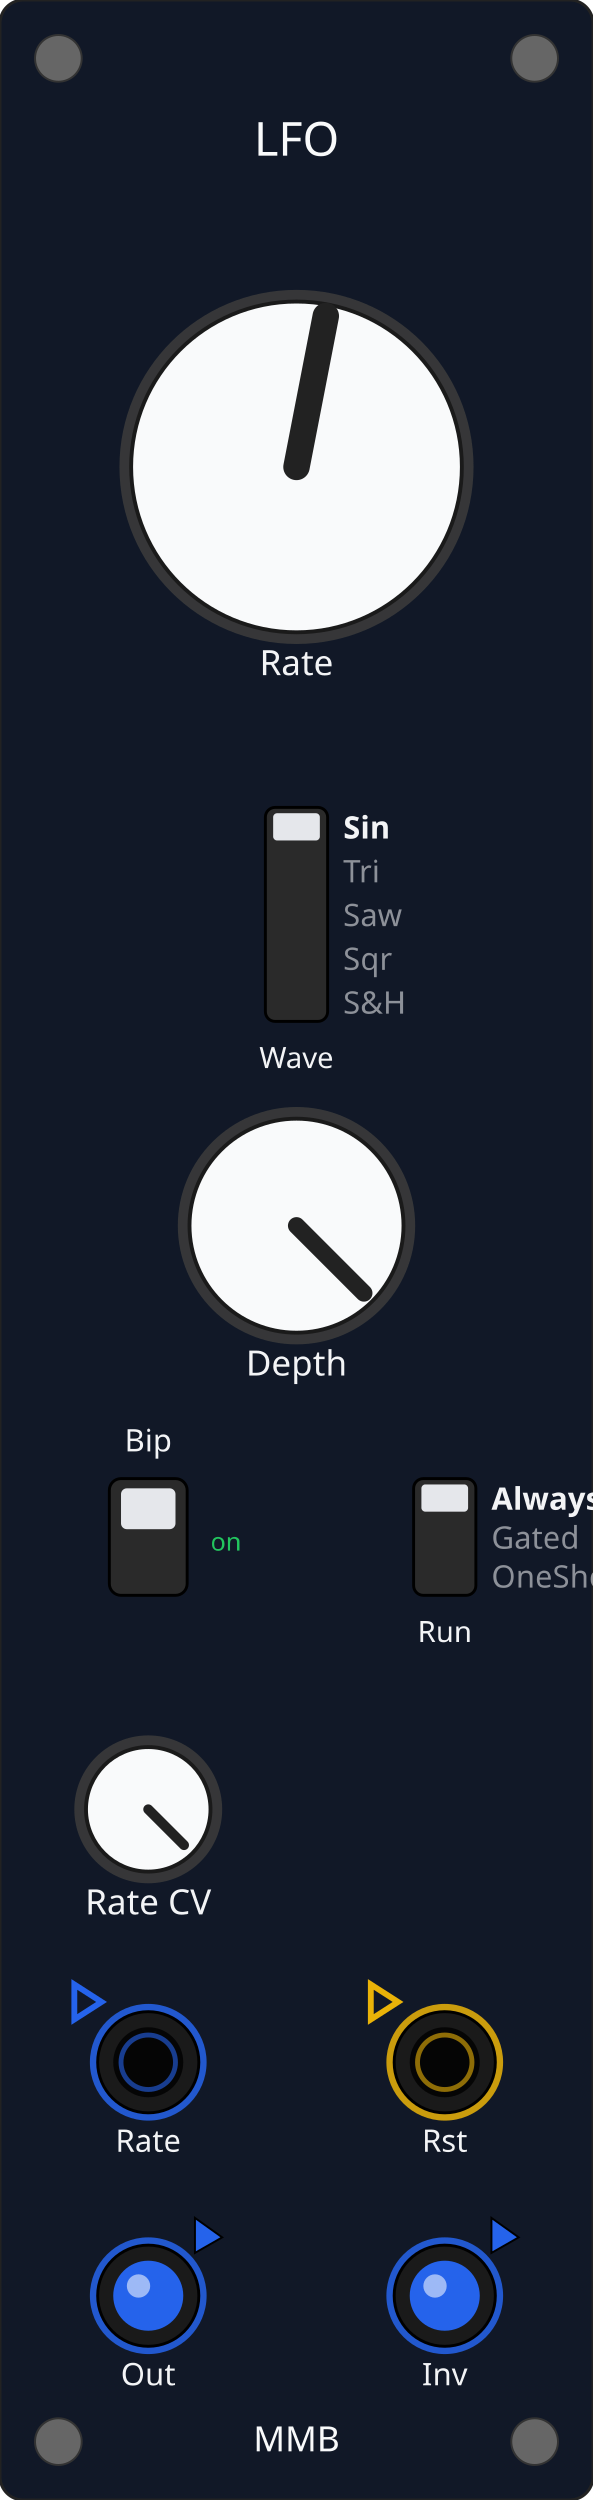
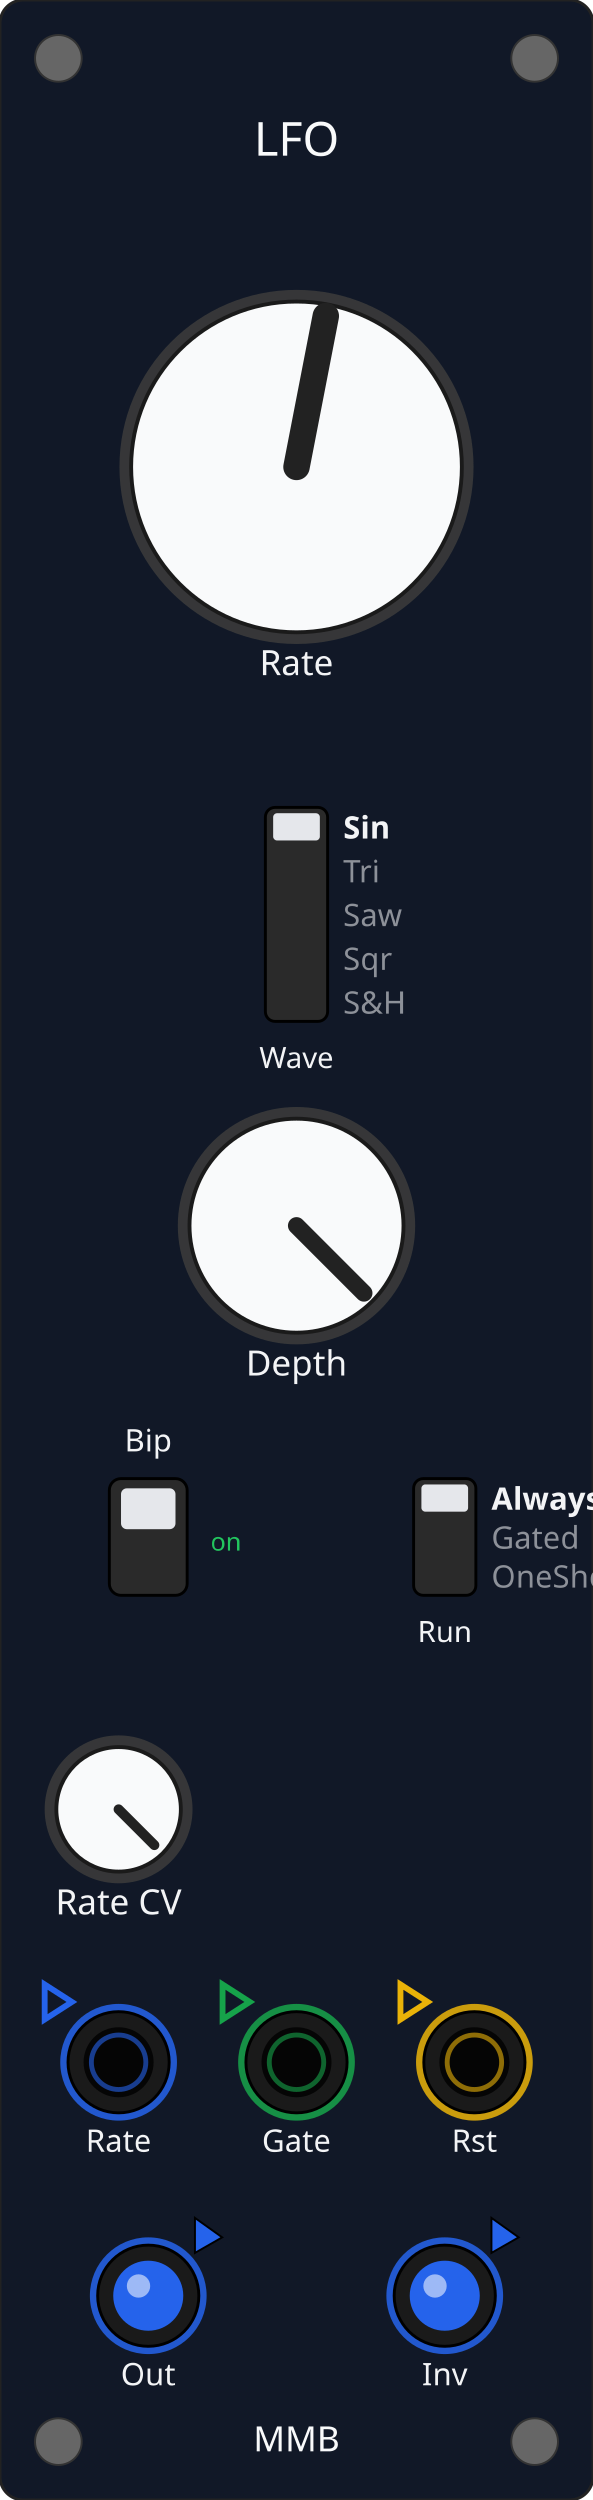
<svg xmlns="http://www.w3.org/2000/svg" width="121.92" height="514" viewBox="0 0 30.48 128.5" style="display:block;font-family:system-ui, sans-serif;-webkit-tap-highlight-color:transparent">
  <rect x="0" y="0" width="30.48" height="128.5" rx="1.2" ry="1.2" fill="#111827" stroke="#222" stroke-width="0.15" />
  <circle cx="3" cy="3" r="1.2" fill="#666" stroke="#333" stroke-width="0.1" />
  <circle cx="27.48" cy="3" r="1.2" fill="#666" stroke="#333" stroke-width="0.1" />
  <circle cx="3" cy="125.5" r="1.2" fill="#666" stroke="#333" stroke-width="0.1" />
  <circle cx="27.48" cy="125.5" r="1.2" fill="#666" stroke="#333" stroke-width="0.1" />
  <text x="15.24" y="8" font-size="2.4" fill="#f9fafb" text-anchor="middle" font-weight="500">LFO</text>
  <text x="15.24" y="126" font-size="1.8" fill="#f9fafb" text-anchor="middle" font-weight="500">MMB</text>
  <g>
    <g style="cursor:default">
-       <circle cx="7.62" cy="106" r="3" fill="#2563eb" opacity="0.85" />
-       <circle cx="7.62" cy="106" r="2.6" fill="#1a1a1a" stroke="#000" stroke-width="0.15" />
-       <circle cx="7.62" cy="106" r="1.8" fill="#050505" />
-       <circle cx="7.62" cy="106" r="1.4" fill="none" stroke="#2563eb" stroke-width="0.25" opacity="0.6" />
-       <polygon points="3.82,102 5.22,102.9 3.82,103.8" fill="none" stroke="#2563eb" stroke-width="0.3" />
-       <text x="7.62" y="110.6" font-size="1.6" fill="#f3f4f6" text-anchor="middle" font-weight="500">Rate</text>
+       <circle cx="6.096" cy="106" r="3" fill="#2563eb" opacity="0.85" />
+       <circle cx="6.096" cy="106" r="2.6" fill="#1a1a1a" stroke="#000" stroke-width="0.15" />
+       <circle cx="6.096" cy="106" r="1.8" fill="#050505" />
+       <circle cx="6.096" cy="106" r="1.4" fill="none" stroke="#2563eb" stroke-width="0.25" opacity="0.6" />
+       <polygon points="2.296,102 3.696,102.9 2.296,103.8" fill="none" stroke="#2563eb" stroke-width="0.3" />
+       <text x="6.096" y="110.6" font-size="1.6" fill="#f3f4f6" text-anchor="middle" font-weight="500">Rate</text>
    </g>
  </g>
  <g>
    <g style="cursor:default">
-       <circle cx="22.86" cy="106" r="3" fill="#eab308" opacity="0.85" />
-       <circle cx="22.86" cy="106" r="2.6" fill="#1a1a1a" stroke="#000" stroke-width="0.15" />
-       <circle cx="22.86" cy="106" r="1.8" fill="#050505" />
-       <circle cx="22.86" cy="106" r="1.4" fill="none" stroke="#eab308" stroke-width="0.25" opacity="0.6" />
-       <polygon points="19.06,102 20.46,102.9 19.06,103.8" fill="none" stroke="#eab308" stroke-width="0.3" />
-       <text x="22.86" y="110.6" font-size="1.6" fill="#f3f4f6" text-anchor="middle" font-weight="500">Rst</text>
+       <circle cx="15.24" cy="106" r="3" fill="#16a34a" opacity="0.85" />
+       <circle cx="15.24" cy="106" r="2.6" fill="#1a1a1a" stroke="#000" stroke-width="0.15" />
+       <circle cx="15.24" cy="106" r="1.8" fill="#050505" />
+       <circle cx="15.24" cy="106" r="1.4" fill="none" stroke="#16a34a" stroke-width="0.25" opacity="0.6" />
+       <polygon points="11.44,102 12.84,102.9 11.44,103.8" fill="none" stroke="#16a34a" stroke-width="0.3" />
+       <text x="15.24" y="110.6" font-size="1.6" fill="#f3f4f6" text-anchor="middle" font-weight="500">Gate</text>
+     </g>
+   </g>
+   <g>
+     <g style="cursor:default">
+       <circle cx="24.384" cy="106" r="3" fill="#eab308" opacity="0.85" />
+       <circle cx="24.384" cy="106" r="2.6" fill="#1a1a1a" stroke="#000" stroke-width="0.15" />
+       <circle cx="24.384" cy="106" r="1.8" fill="#050505" />
+       <circle cx="24.384" cy="106" r="1.4" fill="none" stroke="#eab308" stroke-width="0.25" opacity="0.6" />
+       <polygon points="20.584,102 21.984,102.9 20.584,103.8" fill="none" stroke="#eab308" stroke-width="0.3" />
+       <text x="24.384" y="110.6" font-size="1.6" fill="#f3f4f6" text-anchor="middle" font-weight="500">Rst</text>
    </g>
  </g>
  <g>
    <g style="cursor:default">
      <circle cx="7.62" cy="118" r="3" fill="#2563eb" opacity="0.85" />
      <circle cx="7.62" cy="118" r="2.6" fill="#1a1a1a" stroke="#000" stroke-width="0.15" />
      <circle cx="7.62" cy="118" r="1.8" fill="#2563eb" />
      <circle cx="7.12" cy="117.5" r="0.6" fill="rgba(255,255,255,0.55)" />
      <polygon points="10.02,114 11.42,115 10.02,115.8" fill="#2563eb" stroke="#000" stroke-width="0.1" />
      <text x="7.62" y="122.6" font-size="1.6" fill="#f3f4f6" text-anchor="middle" font-weight="500">Out</text>
    </g>
  </g>
  <g>
    <g style="cursor:default">
      <circle cx="22.86" cy="118" r="3" fill="#2563eb" opacity="0.85" />
      <circle cx="22.86" cy="118" r="2.6" fill="#1a1a1a" stroke="#000" stroke-width="0.15" />
      <circle cx="22.86" cy="118" r="1.8" fill="#2563eb" />
      <circle cx="22.36" cy="117.5" r="0.6" fill="rgba(255,255,255,0.55)" />
      <polygon points="25.26,114 26.66,115 25.26,115.8" fill="#2563eb" stroke="#000" stroke-width="0.1" />
      <text x="22.86" y="122.6" font-size="1.6" fill="#f3f4f6" text-anchor="middle" font-weight="500">Inv</text>
    </g>
  </g>
  <g opacity="1">
    <g style="cursor:default;touch-action:none">
      <circle cx="15.24" cy="24" r="9.1" fill="#3a3a3a" opacity="0.9" />
      <circle cx="15.24" cy="24" r="8.5" fill="#f9fafb" stroke="#1a1a1a" stroke-width="0.2" />
      <line x1="15.24" y1="24" x2="16.746" y2="16.245" stroke="#222" stroke-width="1.36" stroke-linecap="round" />
      <text x="15.24" y="34.7" font-size="1.8" fill="#f3f4f6" text-anchor="middle" font-weight="500">Rate</text>
    </g>
  </g>
  <g opacity="1">
    <g style="cursor:default">
      <rect x="13.64" y="41.5" width="3.2" height="11" fill="#2a2a2a" rx="0.5" stroke="#000" stroke-width="0.15" />
      <rect x="14.04" y="41.8" width="2.4" height="1.4" fill="#e5e7eb" rx="0.2" />
      <text x="17.64" y="43.1" font-size="1.6" fill="#f3f4f6" opacity="1" font-weight="700">Sin</text>
      <text x="17.64" y="45.35" font-size="1.6" fill="#f3f4f6" opacity="0.55" font-weight="400">Tri</text>
      <text x="17.64" y="47.6" font-size="1.6" fill="#f3f4f6" opacity="0.55" font-weight="400">Saw</text>
      <text x="17.64" y="49.85" font-size="1.6" fill="#f3f4f6" opacity="0.55" font-weight="400">Sqr</text>
      <text x="17.64" y="52.1" font-size="1.6" fill="#f3f4f6" opacity="0.55" font-weight="400">S&amp;H</text>
      <text x="15.24" y="54.9" font-size="1.5" fill="#f3f4f6" text-anchor="middle">Wave</text>
    </g>
  </g>
  <g opacity="1">
    <g style="cursor:default;touch-action:none">
      <circle cx="15.24" cy="63" r="6.1" fill="#3a3a3a" opacity="0.9" />
      <circle cx="15.24" cy="63" r="5.5" fill="#f9fafb" stroke="#1a1a1a" stroke-width="0.2" />
      <line x1="15.24" y1="63" x2="18.705" y2="66.465" stroke="#222" stroke-width="0.88" stroke-linecap="round" />
      <text x="15.24" y="70.7" font-size="1.8" fill="#f3f4f6" text-anchor="middle" font-weight="500">Depth</text>
    </g>
  </g>
  <g opacity="1">
    <g style="cursor:default">
      <text x="7.62" y="74.6" font-size="1.6" fill="#f3f4f6" text-anchor="middle">Bip</text>
      <rect x="5.62" y="76" width="4" height="6" fill="#2a2a2a" rx="0.6" stroke="#000" stroke-width="0.15" />
      <rect x="6.22" y="76.5" width="2.8" height="2.1" fill="#e5e7eb" rx="0.3" />
      <text x="10.82" y="79.7" font-size="1.3" fill="#22c55e">on</text>
    </g>
  </g>
  <g opacity="1">
    <g style="cursor:default">
      <rect x="21.26" y="76" width="3.2" height="6" fill="#2a2a2a" rx="0.5" stroke="#000" stroke-width="0.15" />
      <rect x="21.66" y="76.3" width="2.4" height="1.4" fill="#e5e7eb" rx="0.2" />
      <text x="25.26" y="77.6" font-size="1.6" fill="#f3f4f6" opacity="1" font-weight="700">Always</text>
      <text x="25.26" y="79.6" font-size="1.6" fill="#f3f4f6" opacity="0.55" font-weight="400">Gated</text>
      <text x="25.26" y="81.6" font-size="1.6" fill="#f3f4f6" opacity="0.55" font-weight="400">OneShot</text>
      <text x="22.86" y="84.4" font-size="1.5" fill="#f3f4f6" text-anchor="middle">Run</text>
    </g>
  </g>
  <g opacity="1">
    <g style="cursor:default;touch-action:none">
-       <circle cx="7.62" cy="93" r="3.8" fill="#3a3a3a" opacity="0.9" />
-       <circle cx="7.62" cy="93" r="3.2" fill="#f9fafb" stroke="#1a1a1a" stroke-width="0.2" />
-       <line x1="7.62" y1="93" x2="9.458" y2="94.838" stroke="#222" stroke-width="0.512" stroke-linecap="round" />
-       <text x="7.62" y="98.4" font-size="1.8" fill="#f3f4f6" text-anchor="middle" font-weight="500">Rate CV</text>
+       <circle cx="6.096" cy="93" r="3.8" fill="#3a3a3a" opacity="0.9" />
+       <circle cx="6.096" cy="93" r="3.2" fill="#f9fafb" stroke="#1a1a1a" stroke-width="0.2" />
+       <line x1="6.096" y1="93" x2="7.934" y2="94.838" stroke="#222" stroke-width="0.512" stroke-linecap="round" />
+       <text x="6.096" y="98.4" font-size="1.8" fill="#f3f4f6" text-anchor="middle" font-weight="500">Rate CV</text>
    </g>
  </g>
</svg>
